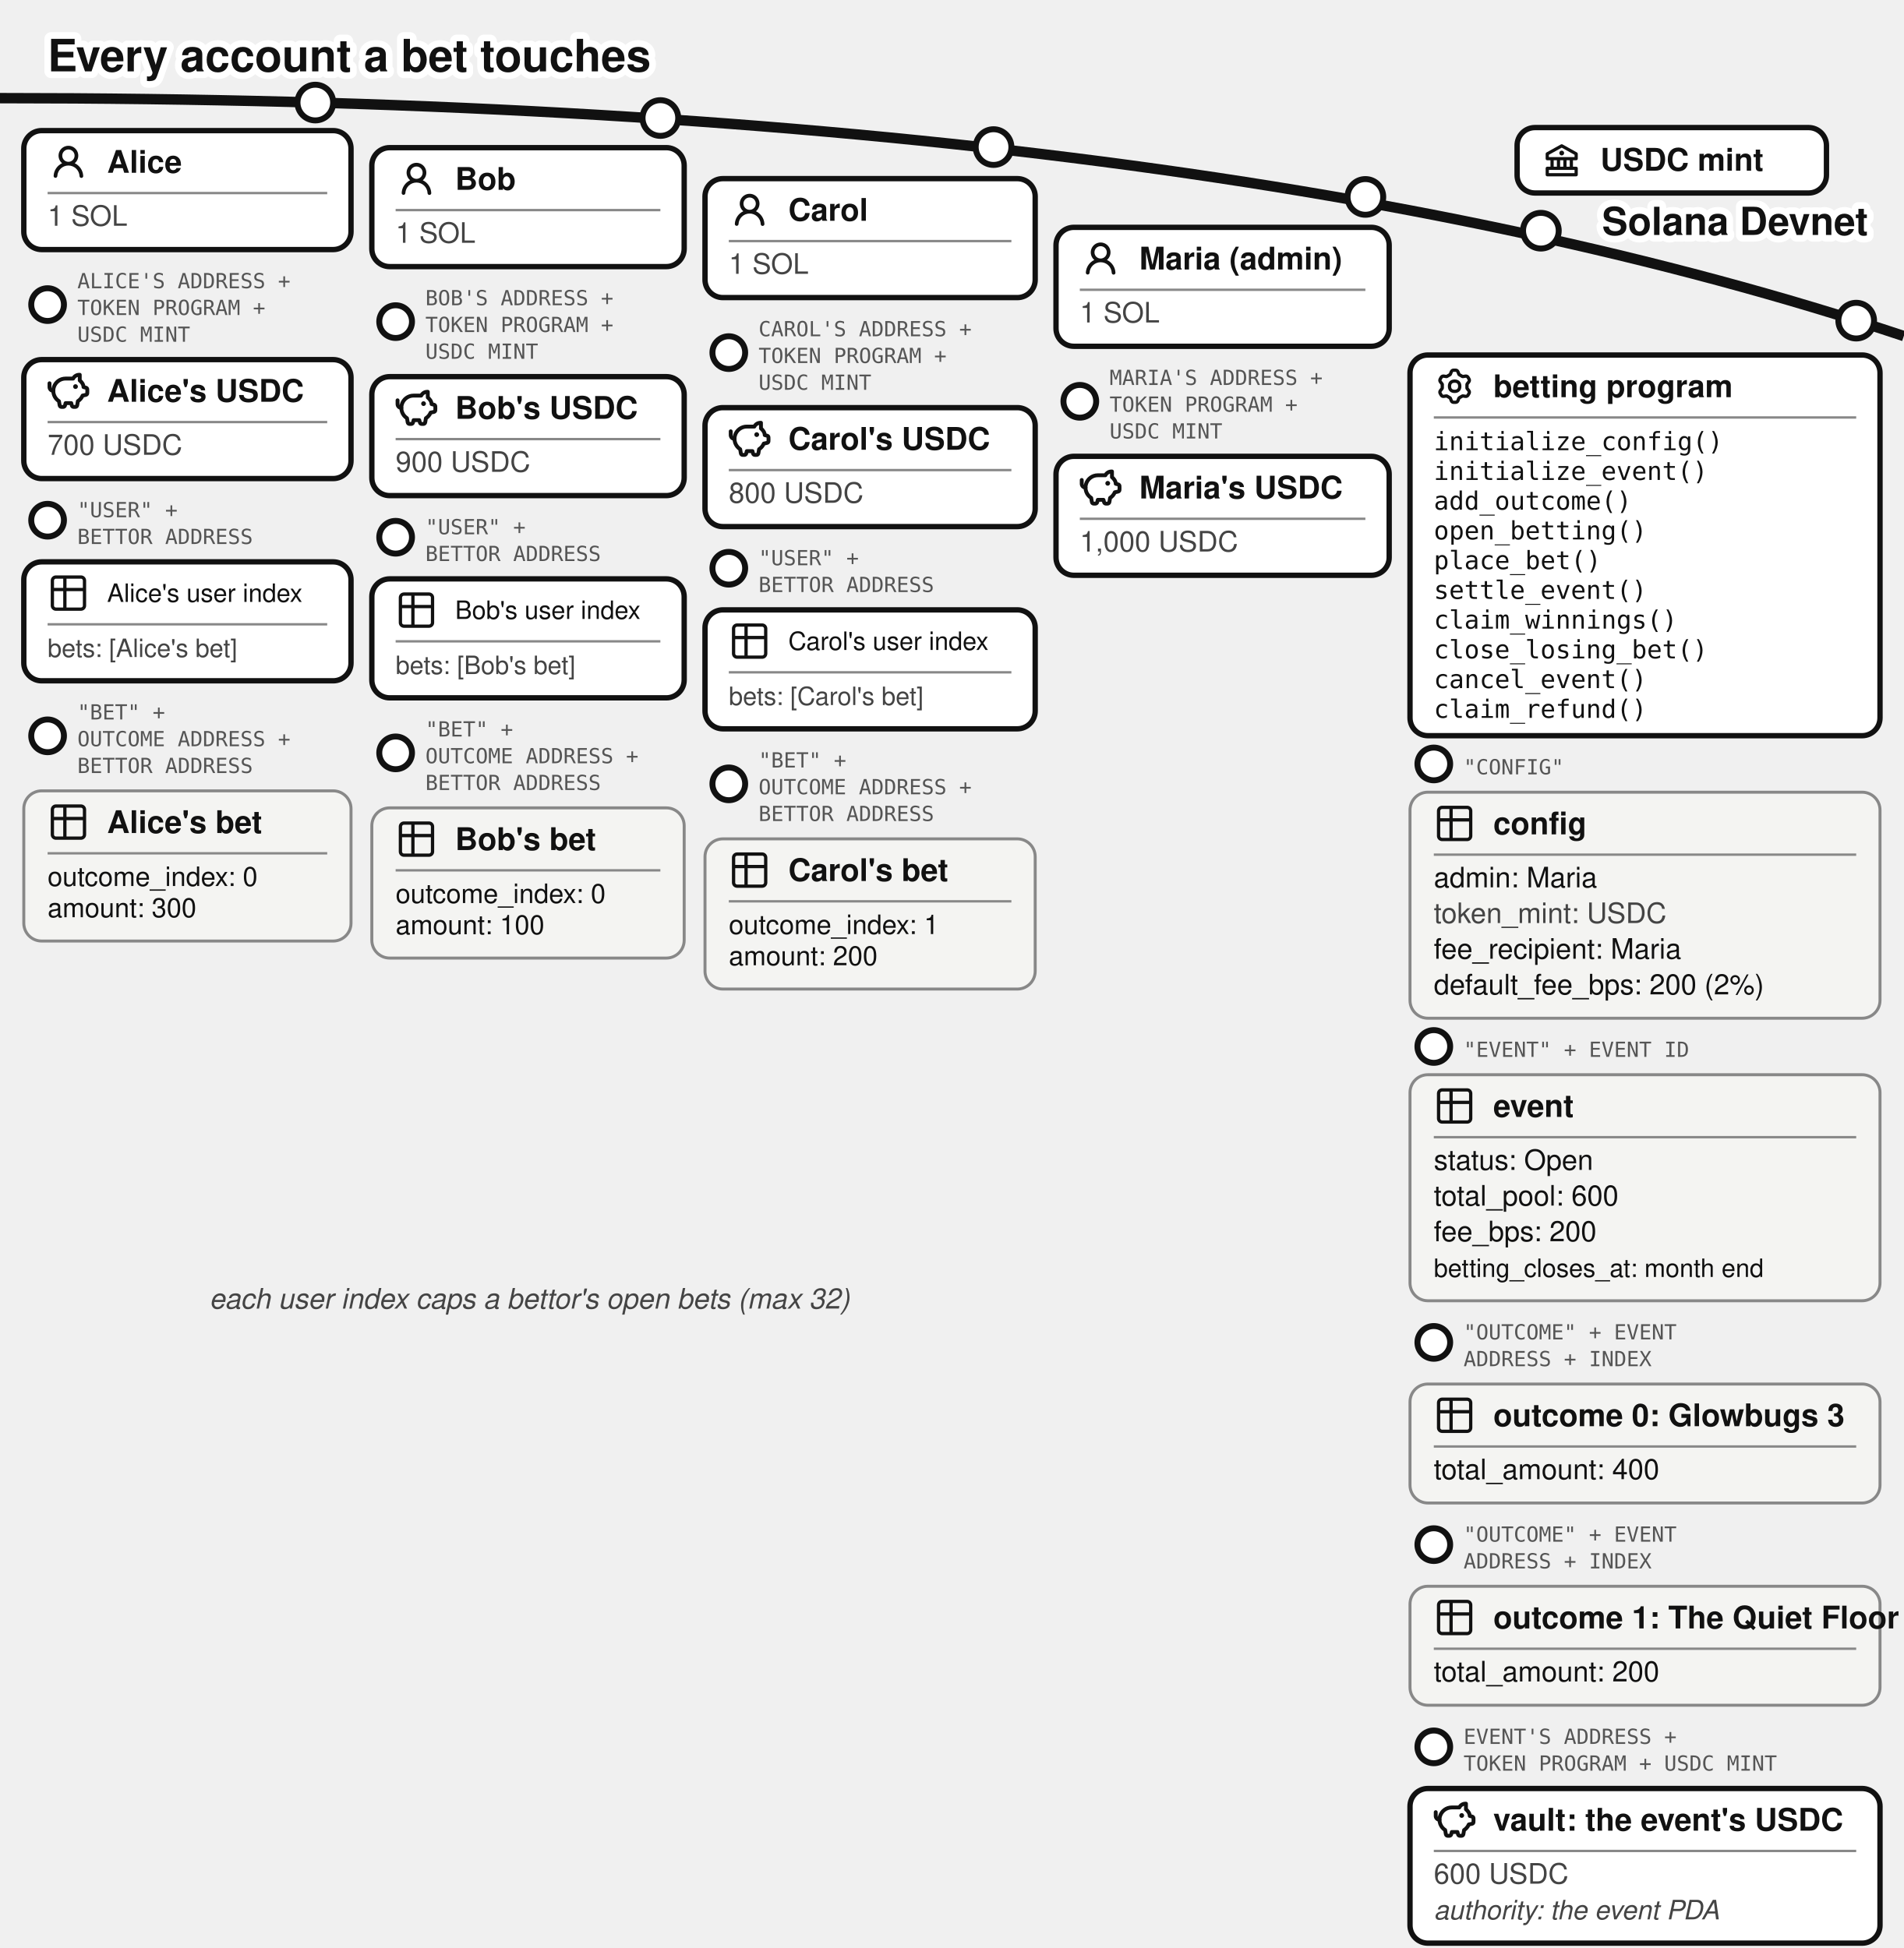
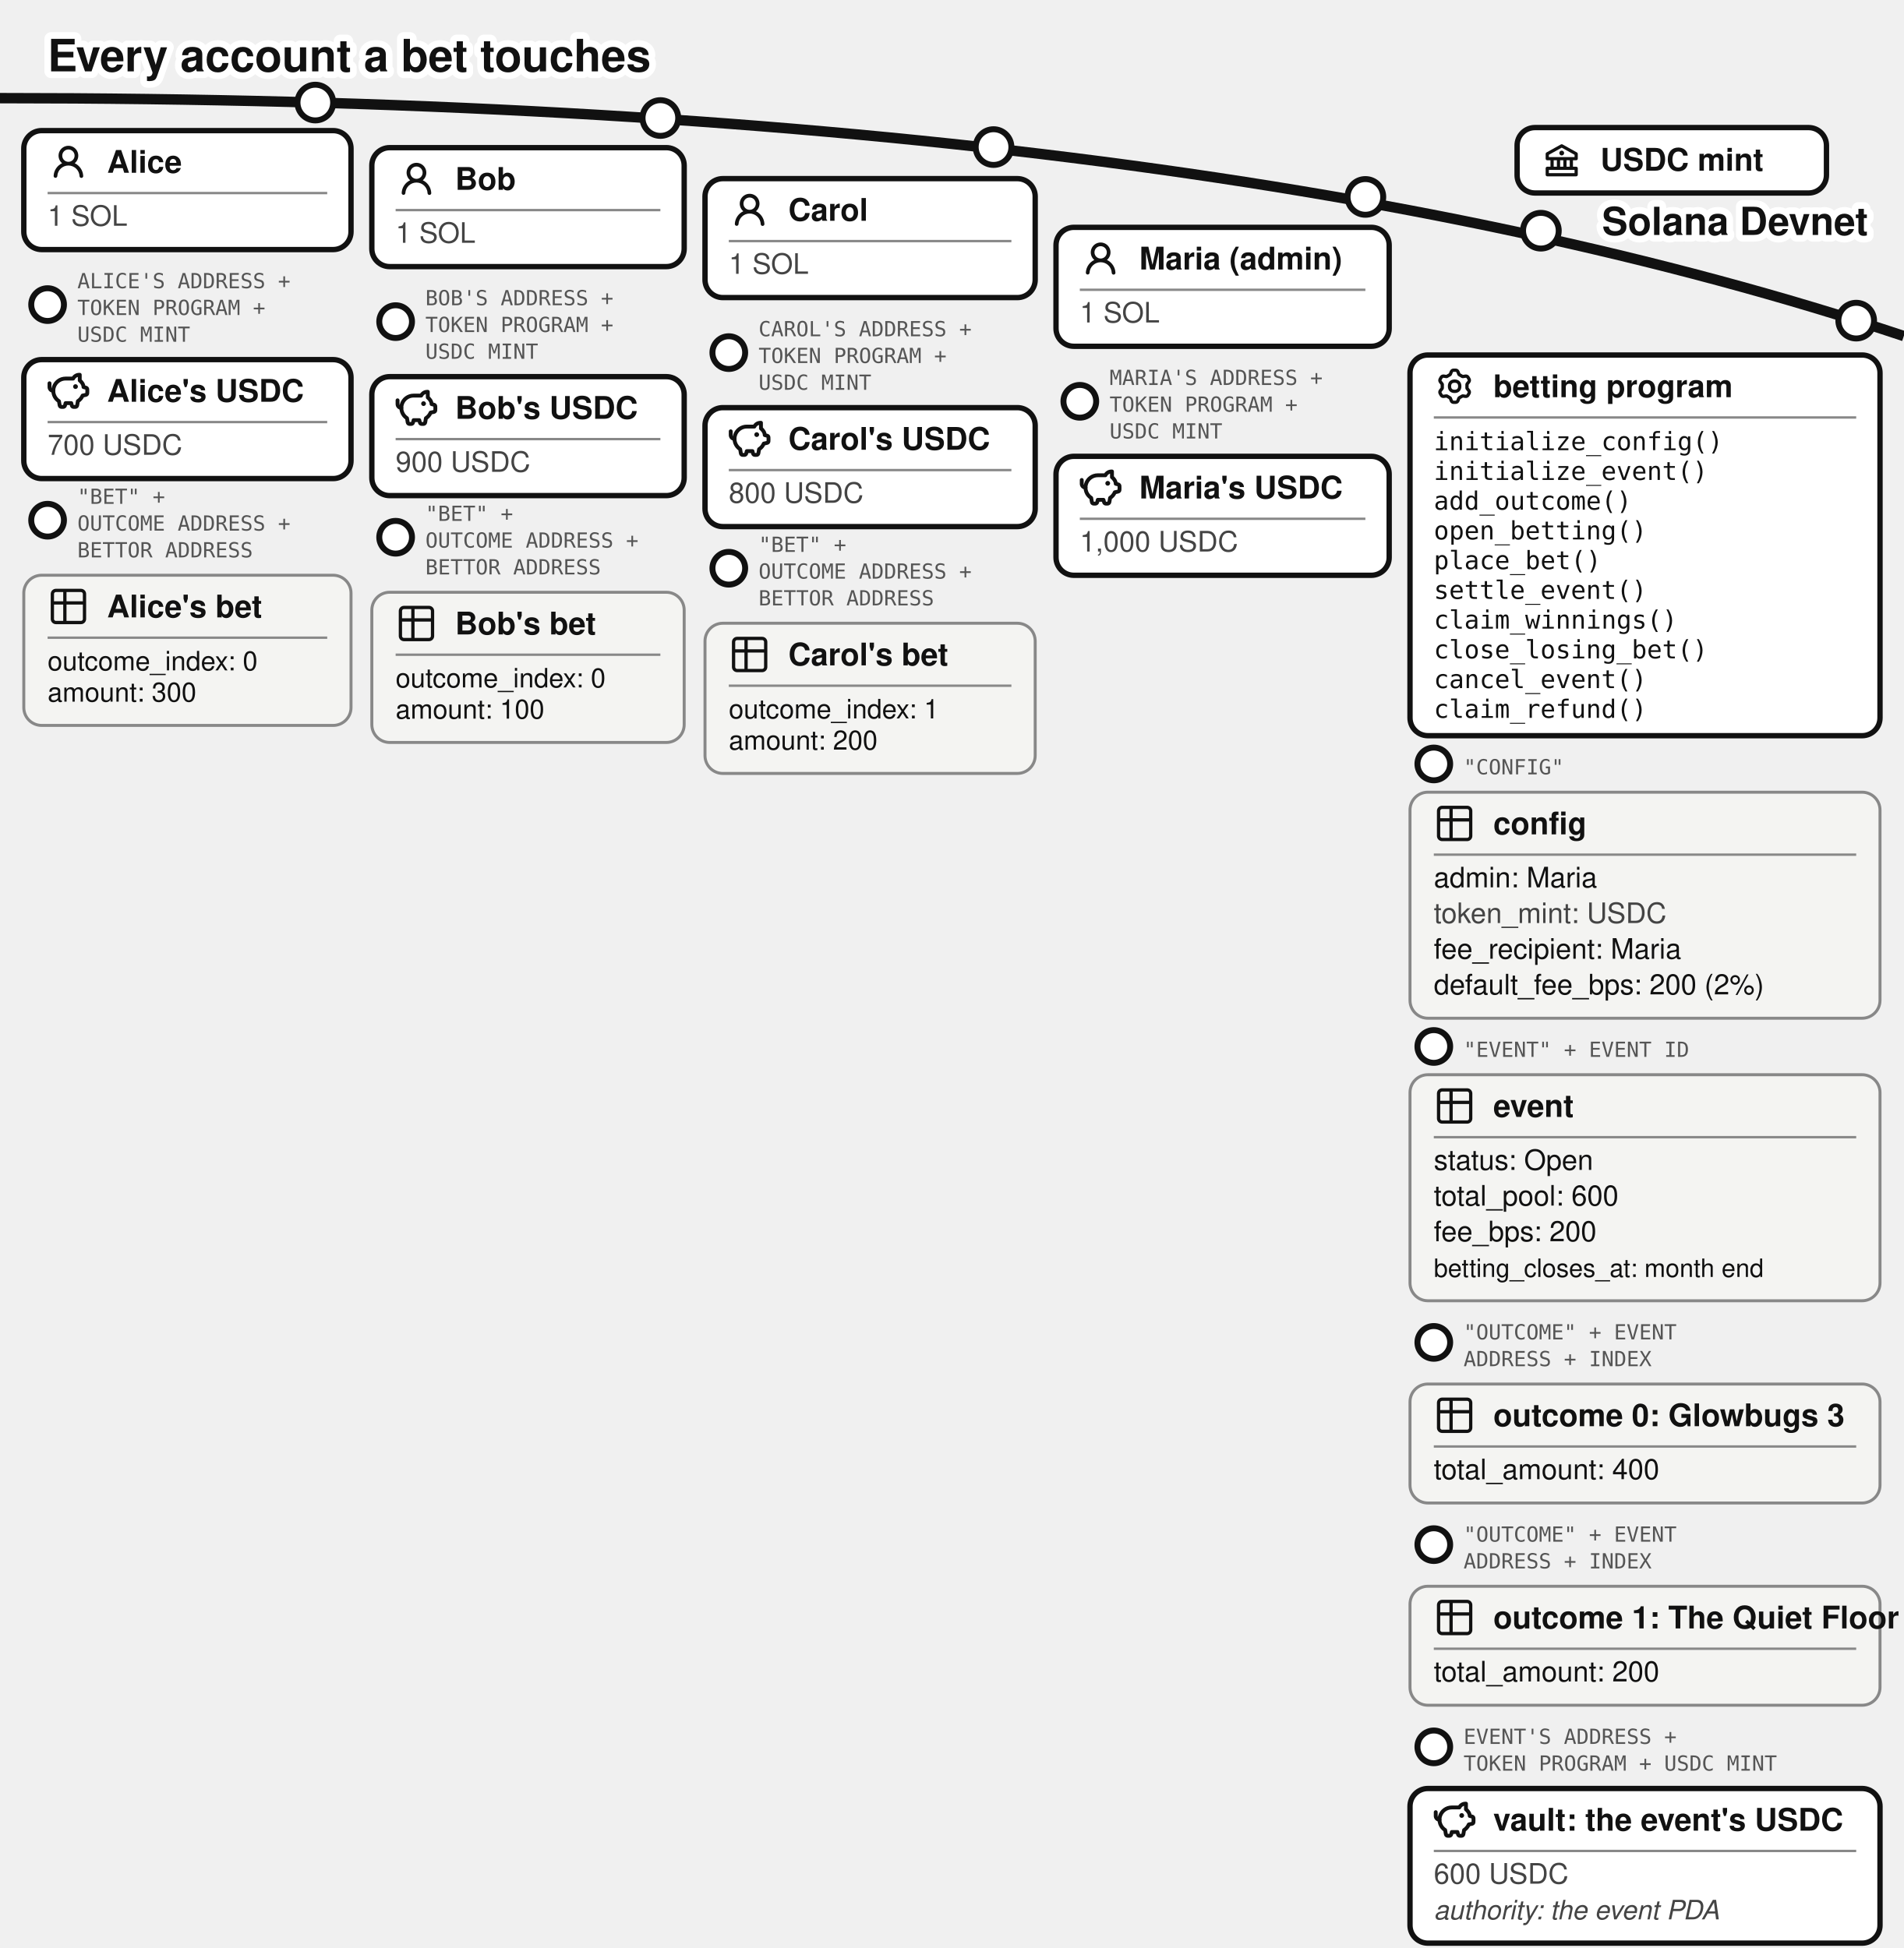
<svg xmlns="http://www.w3.org/2000/svg" viewBox="0 0 640 655" font-family="'Denim INK', Helvetica, Arial, sans-serif" fill="#111">
  <text stroke="#fff" stroke-width="4.5" paint-order="stroke" stroke-linejoin="round" x="16" y="24" font-size="15" font-weight="bold">Every account a bet touches</text>
  <path d="M 0,33 Q 400,33 640,113" fill="none" stroke="#111" stroke-width="3.5" />
  <text stroke="#fff" stroke-width="4.5" paint-order="stroke" stroke-linejoin="round" x="628" y="79" font-size="13" font-weight="bold" text-anchor="end">Solana Devnet</text>
  <g>
    <circle cx="518" cy="77.573" r="6" fill="#fff" stroke="#111" stroke-width="2" />
    <rect x="510" y="42.893" width="104" height="22" rx="6" fill="#fff" stroke="#111" stroke-width="1.8" />
    <g transform="translate(518,46.8932)">
      <g transform="translate(0.52,0.519) scale(0.54)" fill="#111">
        <path d="m21.49 7.13l-9-5a.99.99 0 0 0-.97 0l-9.01 5C2.19 7.31 2 7.64 2 8v3c0 .55.45 1 1 1h2v4H3c-.55 0-1 .45-1 1v4c0 .55.45 1 1 1h18c.55 0 1-.45 1-1v-4c0-.55-.45-1-1-1h-2v-4h2c.55 0 1-.45 1-1V8a1 1 0 0 0-.51-.87M7 12h2v4H7zm6 0v4h-2v-4zm7 6v2H4v-2zm-3-2h-2v-4h2zm3-6H4V8.59l8-4.44l8 4.44z" />
        <path d="M12 6a1.5 1.5 0 1 0 0 3a1.5 1.5 0 1 0 0-3" />
      </g>
    </g>
    <text x="538" y="57.39" font-size="10.5" font-weight="bold">USDC mint</text>
  </g>
  <g>
    <circle cx="106" cy="34.484" r="6" fill="#fff" stroke="#111" stroke-width="2" />
    <rect x="8" y="43.917" width="110" height="40" rx="6" fill="#fff" stroke="#111" stroke-width="1.8" />
    <g transform="translate(16,47.4168)">
      <g transform="translate(0.36,0.767) scale(0.8301)" fill="#111">
        <path d="M10.561 8.073a6 6 0 0 1 3.432 5.142a.75.75 0 1 1-1.498.07a4.5 4.5 0 0 0-8.99 0a.75.75 0 0 1-1.498-.07a6 6 0 0 1 3.431-5.142a3.999 3.999 0 1 1 5.123 0M10.5 5a2.5 2.5 0 1 0-5 0a2.5 2.5 0 0 0 5 0" />
      </g>
    </g>
    <text x="36" y="58.092" font-size="10.5" font-weight="bold">Alice</text>
    <line x1="16" y1="64.917" x2="110" y2="64.917" stroke="#888" stroke-width="0.8" />
    <text x="16" y="75.917" font-size="9.5" fill="#444">1 SOL</text>
  </g>
  <g>
    <circle cx="16" cy="102.417" r="5.5" fill="#fff" stroke="#111" stroke-width="2" />
    <text x="26" y="96.917" font-size="7" font-family="'DejaVu Sans Mono', monospace" fill="#555">ALICE'S ADDRESS +</text>
    <text x="26" y="105.917" font-size="7" font-family="'DejaVu Sans Mono', monospace" fill="#555">TOKEN PROGRAM +</text>
    <text x="26" y="114.917" font-size="7" font-family="'DejaVu Sans Mono', monospace" fill="#555">USDC MINT</text>
    <rect x="8" y="120.917" width="110" height="40" rx="6" fill="#fff" stroke="#111" stroke-width="1.8" />
    <g transform="translate(16,124.417)">
      <g transform="translate(-0.624,-0.624) scale(0.6353)" fill="none" stroke="#111" stroke-linecap="round" stroke-linejoin="round" stroke-width="2.047">
        <path d="M14.5 5.5h-4A6.5 6.5 0 0 0 7 17.478l.288 1.738c.07.423.105.635.202.798a1 1 0 0 0 .49.416c.178.07.392.07.822.07c.397 0 .596 0 .764-.062a1 1 0 0 0 .479-.374c.1-.148.15-.34.246-.727l.209-.837h3l.21.837c.096.386.144.58.245.727a1 1 0 0 0 .479.374c.168.062.367.062.764.062c.43 0 .644 0 .821-.07a1 1 0 0 0 .49-.416c.098-.163.133-.375.203-.798L17 17.478a6.5 6.5 0 0 0 2.502-2.978l.89-.178c.77-.154 1.155-.231 1.381-.508c.227-.276.227-.669.227-1.453v-.3c0-.75 0-1.124-.212-1.396c-.212-.27-.575-.362-1.303-.544L20 10c0-1.5-1.167-2.833-2-3.5v-3h-.264c-1.37 0-2.623.774-3.236 2" />
        <path d="M15.875 9.75h-.125m.25 0a.25.25 0 1 1-.5 0a.25.25 0 0 1 .5 0M2 8v2a2 2 0 0 0 2 2" />
      </g>
    </g>
    <text x="36" y="135.092" font-size="10.5" font-weight="bold">Alice's USDC</text>
    <line x1="16" y1="141.917" x2="110" y2="141.917" stroke="#888" stroke-width="0.8" />
    <text x="16" y="152.917" font-size="9.5" fill="#444">700 USDC</text>
  </g>
-   <g>
-     <circle cx="16" cy="174.917" r="5.5" fill="#fff" stroke="#111" stroke-width="2" />
-     <text x="26" y="173.917" font-size="7" font-family="'DejaVu Sans Mono', monospace" fill="#555">"USER" +</text>
-     <text x="26" y="182.917" font-size="7" font-family="'DejaVu Sans Mono', monospace" fill="#555">BETTOR ADDRESS</text>
-     <rect x="8" y="188.917" width="110" height="40" rx="6" fill="#fff" stroke="#111" stroke-width="1.8" />
-     <g transform="translate(16,192.417)">
-       <g transform="translate(-0.195,-0.195) scale(0.6)" fill="none" stroke="#111" stroke-linecap="round" stroke-linejoin="round" stroke-width="1.843">
-         <path d="M3 5a2 2 0 0 1 2-2h14a2 2 0 0 1 2 2v14a2 2 0 0 1-2 2H5a2 2 0 0 1-2-2zm0 5h18M10 3v18" />
-       </g>
-     </g>
-     <text x="36" y="202.392" font-size="8.5">Alice's user index</text>
-     <line x1="16" y1="209.917" x2="110" y2="209.917" stroke="#888" stroke-width="0.8" />
-     <text x="16" y="220.917" font-size="8.5" fill="#444">bets: [Alice's bet]</text>
-   </g>
-   <g>
-     <circle cx="16" cy="247.417" r="5.5" fill="#fff" stroke="#111" stroke-width="2" />
-     <text x="26" y="241.917" font-size="7" font-family="'DejaVu Sans Mono', monospace" fill="#555">"BET" +</text>
-     <text x="26" y="250.917" font-size="7" font-family="'DejaVu Sans Mono', monospace" fill="#555">OUTCOME ADDRESS +</text>
-     <text x="26" y="259.917" font-size="7" font-family="'DejaVu Sans Mono', monospace" fill="#555">BETTOR ADDRESS</text>
-     <rect x="8" y="265.917" width="110" height="50.5" rx="6" fill="#f4f4f2" stroke="#888" />
-     <g transform="translate(16,269.417)">
-       <g transform="translate(-0.195,-0.195) scale(0.6)" fill="none" stroke="#111" stroke-linecap="round" stroke-linejoin="round" stroke-width="1.843">
-         <path d="M3 5a2 2 0 0 1 2-2h14a2 2 0 0 1 2 2v14a2 2 0 0 1-2 2H5a2 2 0 0 1-2-2zm0 5h18M10 3v18" />
-       </g>
-     </g>
-     <text x="36" y="280.092" font-size="10.5" font-weight="bold">Alice's bet</text>
-     <line x1="16" y1="286.917" x2="110" y2="286.917" stroke="#888" stroke-width="0.8" />
-     <text x="16" y="297.917" font-size="9">outcome_index: 0</text>
-     <text x="16" y="308.417" font-size="9">amount: 300</text>
+   <g transform="translate(0,-72.5)">
+     <g>
+       <circle cx="16" cy="247.417" r="5.5" fill="#fff" stroke="#111" stroke-width="2" />
+       <text x="26" y="241.917" font-size="7" font-family="'DejaVu Sans Mono', monospace" fill="#555">"BET" +</text>
+       <text x="26" y="250.917" font-size="7" font-family="'DejaVu Sans Mono', monospace" fill="#555">OUTCOME ADDRESS +</text>
+       <text x="26" y="259.917" font-size="7" font-family="'DejaVu Sans Mono', monospace" fill="#555">BETTOR ADDRESS</text>
+       <rect x="8" y="265.917" width="110" height="50.5" rx="6" fill="#f4f4f2" stroke="#888" />
+       <g transform="translate(16,269.417)">
+         <g transform="translate(-0.195,-0.195) scale(0.6)" fill="none" stroke="#111" stroke-linecap="round" stroke-linejoin="round" stroke-width="1.843">
+           <path d="M3 5a2 2 0 0 1 2-2h14a2 2 0 0 1 2 2v14a2 2 0 0 1-2 2H5a2 2 0 0 1-2-2zm0 5h18M10 3v18" />
+         </g>
+       </g>
+       <text x="36" y="280.092" font-size="10.5" font-weight="bold">Alice's bet</text>
+       <line x1="16" y1="286.917" x2="110" y2="286.917" stroke="#888" stroke-width="0.8" />
+       <text x="16" y="297.917" font-size="9">outcome_index: 0</text>
+       <text x="16" y="308.417" font-size="9">amount: 300</text>
+     </g>
  </g>
  <g>
    <circle cx="222" cy="39.684" r="6" fill="#fff" stroke="#111" stroke-width="2" />
    <rect x="125" y="49.644" width="105" height="40" rx="6" fill="#fff" stroke="#111" stroke-width="1.8" />
    <g transform="translate(133,53.1439)">
      <g transform="translate(0.36,0.767) scale(0.8301)" fill="#111">
        <path d="M10.561 8.073a6 6 0 0 1 3.432 5.142a.75.75 0 1 1-1.498.07a4.5 4.5 0 0 0-8.99 0a.75.75 0 0 1-1.498-.07a6 6 0 0 1 3.431-5.142a3.999 3.999 0 1 1 5.123 0M10.5 5a2.5 2.5 0 1 0-5 0a2.5 2.5 0 0 0 5 0" />
      </g>
    </g>
    <text x="153" y="63.819" font-size="10.5" font-weight="bold">Bob</text>
    <line x1="133" y1="70.644" x2="222" y2="70.644" stroke="#888" stroke-width="0.8" />
    <text x="133" y="81.644" font-size="9.5" fill="#444">1 SOL</text>
  </g>
  <g>
    <circle cx="133" cy="108.144" r="5.5" fill="#fff" stroke="#111" stroke-width="2" />
    <text x="143" y="102.644" font-size="7" font-family="'DejaVu Sans Mono', monospace" fill="#555">BOB'S ADDRESS +</text>
    <text x="143" y="111.644" font-size="7" font-family="'DejaVu Sans Mono', monospace" fill="#555">TOKEN PROGRAM +</text>
    <text x="143" y="120.644" font-size="7" font-family="'DejaVu Sans Mono', monospace" fill="#555">USDC MINT</text>
    <rect x="125" y="126.644" width="105" height="40" rx="6" fill="#fff" stroke="#111" stroke-width="1.8" />
    <g transform="translate(133,130.144)">
      <g transform="translate(-0.624,-0.624) scale(0.6353)" fill="none" stroke="#111" stroke-linecap="round" stroke-linejoin="round" stroke-width="2.047">
        <path d="M14.5 5.5h-4A6.5 6.5 0 0 0 7 17.478l.288 1.738c.07.423.105.635.202.798a1 1 0 0 0 .49.416c.178.07.392.07.822.07c.397 0 .596 0 .764-.062a1 1 0 0 0 .479-.374c.1-.148.15-.34.246-.727l.209-.837h3l.21.837c.096.386.144.58.245.727a1 1 0 0 0 .479.374c.168.062.367.062.764.062c.43 0 .644 0 .821-.07a1 1 0 0 0 .49-.416c.098-.163.133-.375.203-.798L17 17.478a6.5 6.5 0 0 0 2.502-2.978l.89-.178c.77-.154 1.155-.231 1.381-.508c.227-.276.227-.669.227-1.453v-.3c0-.75 0-1.124-.212-1.396c-.212-.27-.575-.362-1.303-.544L20 10c0-1.5-1.167-2.833-2-3.5v-3h-.264c-1.37 0-2.623.774-3.236 2" />
        <path d="M15.875 9.75h-.125m.25 0a.25.25 0 1 1-.5 0a.25.25 0 0 1 .5 0M2 8v2a2 2 0 0 0 2 2" />
      </g>
    </g>
    <text x="153" y="140.819" font-size="10.5" font-weight="bold">Bob's USDC</text>
    <line x1="133" y1="147.644" x2="222" y2="147.644" stroke="#888" stroke-width="0.8" />
    <text x="133" y="158.644" font-size="9.5" fill="#444">900 USDC</text>
  </g>
-   <g>
-     <circle cx="133" cy="180.644" r="5.5" fill="#fff" stroke="#111" stroke-width="2" />
-     <text x="143" y="179.644" font-size="7" font-family="'DejaVu Sans Mono', monospace" fill="#555">"USER" +</text>
-     <text x="143" y="188.644" font-size="7" font-family="'DejaVu Sans Mono', monospace" fill="#555">BETTOR ADDRESS</text>
-     <rect x="125" y="194.644" width="105" height="40" rx="6" fill="#fff" stroke="#111" stroke-width="1.8" />
-     <g transform="translate(133,198.144)">
-       <g transform="translate(-0.195,-0.195) scale(0.6)" fill="none" stroke="#111" stroke-linecap="round" stroke-linejoin="round" stroke-width="1.843">
-         <path d="M3 5a2 2 0 0 1 2-2h14a2 2 0 0 1 2 2v14a2 2 0 0 1-2 2H5a2 2 0 0 1-2-2zm0 5h18M10 3v18" />
-       </g>
-     </g>
-     <text x="153" y="208.119" font-size="8.5">Bob's user index</text>
-     <line x1="133" y1="215.644" x2="222" y2="215.644" stroke="#888" stroke-width="0.8" />
-     <text x="133" y="226.644" font-size="8.5" fill="#444">bets: [Bob's bet]</text>
-   </g>
-   <g>
-     <circle cx="133" cy="253.144" r="5.5" fill="#fff" stroke="#111" stroke-width="2" />
-     <text x="143" y="247.644" font-size="7" font-family="'DejaVu Sans Mono', monospace" fill="#555">"BET" +</text>
-     <text x="143" y="256.644" font-size="7" font-family="'DejaVu Sans Mono', monospace" fill="#555">OUTCOME ADDRESS +</text>
-     <text x="143" y="265.644" font-size="7" font-family="'DejaVu Sans Mono', monospace" fill="#555">BETTOR ADDRESS</text>
-     <rect x="125" y="271.644" width="105" height="50.5" rx="6" fill="#f4f4f2" stroke="#888" />
-     <g transform="translate(133,275.144)">
-       <g transform="translate(-0.195,-0.195) scale(0.6)" fill="none" stroke="#111" stroke-linecap="round" stroke-linejoin="round" stroke-width="1.843">
-         <path d="M3 5a2 2 0 0 1 2-2h14a2 2 0 0 1 2 2v14a2 2 0 0 1-2 2H5a2 2 0 0 1-2-2zm0 5h18M10 3v18" />
-       </g>
-     </g>
-     <text x="153" y="285.819" font-size="10.5" font-weight="bold">Bob's bet</text>
-     <line x1="133" y1="292.644" x2="222" y2="292.644" stroke="#888" stroke-width="0.8" />
-     <text x="133" y="303.644" font-size="9">outcome_index: 0</text>
-     <text x="133" y="314.144" font-size="9">amount: 100</text>
+   <g transform="translate(0,-72.5)">
+     <g>
+       <circle cx="133" cy="253.144" r="5.5" fill="#fff" stroke="#111" stroke-width="2" />
+       <text x="143" y="247.644" font-size="7" font-family="'DejaVu Sans Mono', monospace" fill="#555">"BET" +</text>
+       <text x="143" y="256.644" font-size="7" font-family="'DejaVu Sans Mono', monospace" fill="#555">OUTCOME ADDRESS +</text>
+       <text x="143" y="265.644" font-size="7" font-family="'DejaVu Sans Mono', monospace" fill="#555">BETTOR ADDRESS</text>
+       <rect x="125" y="271.644" width="105" height="50.5" rx="6" fill="#f4f4f2" stroke="#888" />
+       <g transform="translate(133,275.144)">
+         <g transform="translate(-0.195,-0.195) scale(0.6)" fill="none" stroke="#111" stroke-linecap="round" stroke-linejoin="round" stroke-width="1.843">
+           <path d="M3 5a2 2 0 0 1 2-2h14a2 2 0 0 1 2 2v14a2 2 0 0 1-2 2H5a2 2 0 0 1-2-2zm0 5h18M10 3v18" />
+         </g>
+       </g>
+       <text x="153" y="285.819" font-size="10.5" font-weight="bold">Bob's bet</text>
+       <line x1="133" y1="292.644" x2="222" y2="292.644" stroke="#888" stroke-width="0.8" />
+       <text x="133" y="303.644" font-size="9">outcome_index: 0</text>
+       <text x="133" y="314.144" font-size="9">amount: 100</text>
+     </g>
  </g>
  <g>
    <circle cx="334" cy="49.454" r="6" fill="#fff" stroke="#111" stroke-width="2" />
    <rect x="237" y="60.062" width="111" height="40" rx="6" fill="#fff" stroke="#111" stroke-width="1.8" />
    <g transform="translate(245,63.5617)">
      <g transform="translate(0.36,0.767) scale(0.8301)" fill="#111">
        <path d="M10.561 8.073a6 6 0 0 1 3.432 5.142a.75.75 0 1 1-1.498.07a4.5 4.5 0 0 0-8.99 0a.75.75 0 0 1-1.498-.07a6 6 0 0 1 3.431-5.142a3.999 3.999 0 1 1 5.123 0M10.5 5a2.5 2.5 0 1 0-5 0a2.5 2.5 0 0 0 5 0" />
      </g>
    </g>
    <text x="265" y="74.237" font-size="10.5" font-weight="bold">Carol</text>
    <line x1="245" y1="81.062" x2="340" y2="81.062" stroke="#888" stroke-width="0.8" />
    <text x="245" y="92.062" font-size="9.5" fill="#444">1 SOL</text>
  </g>
  <g>
    <circle cx="245" cy="118.562" r="5.5" fill="#fff" stroke="#111" stroke-width="2" />
    <text x="255" y="113.062" font-size="7" font-family="'DejaVu Sans Mono', monospace" fill="#555">CAROL'S ADDRESS +</text>
    <text x="255" y="122.062" font-size="7" font-family="'DejaVu Sans Mono', monospace" fill="#555">TOKEN PROGRAM +</text>
    <text x="255" y="131.062" font-size="7" font-family="'DejaVu Sans Mono', monospace" fill="#555">USDC MINT</text>
    <rect x="237" y="137.062" width="111" height="40" rx="6" fill="#fff" stroke="#111" stroke-width="1.8" />
    <g transform="translate(245,140.562)">
      <g transform="translate(-0.624,-0.624) scale(0.6353)" fill="none" stroke="#111" stroke-linecap="round" stroke-linejoin="round" stroke-width="2.047">
        <path d="M14.5 5.5h-4A6.5 6.5 0 0 0 7 17.478l.288 1.738c.07.423.105.635.202.798a1 1 0 0 0 .49.416c.178.07.392.07.822.07c.397 0 .596 0 .764-.062a1 1 0 0 0 .479-.374c.1-.148.15-.34.246-.727l.209-.837h3l.21.837c.096.386.144.58.245.727a1 1 0 0 0 .479.374c.168.062.367.062.764.062c.43 0 .644 0 .821-.07a1 1 0 0 0 .49-.416c.098-.163.133-.375.203-.798L17 17.478a6.5 6.5 0 0 0 2.502-2.978l.89-.178c.77-.154 1.155-.231 1.381-.508c.227-.276.227-.669.227-1.453v-.3c0-.75 0-1.124-.212-1.396c-.212-.27-.575-.362-1.303-.544L20 10c0-1.5-1.167-2.833-2-3.5v-3h-.264c-1.37 0-2.623.774-3.236 2" />
        <path d="M15.875 9.75h-.125m.25 0a.25.25 0 1 1-.5 0a.25.25 0 0 1 .5 0M2 8v2a2 2 0 0 0 2 2" />
      </g>
    </g>
    <text x="265" y="151.237" font-size="10.5" font-weight="bold">Carol's USDC</text>
    <line x1="245" y1="158.062" x2="340" y2="158.062" stroke="#888" stroke-width="0.8" />
    <text x="245" y="169.062" font-size="9.5" fill="#444">800 USDC</text>
  </g>
-   <g>
-     <circle cx="245" cy="191.062" r="5.5" fill="#fff" stroke="#111" stroke-width="2" />
-     <text x="255" y="190.062" font-size="7" font-family="'DejaVu Sans Mono', monospace" fill="#555">"USER" +</text>
-     <text x="255" y="199.062" font-size="7" font-family="'DejaVu Sans Mono', monospace" fill="#555">BETTOR ADDRESS</text>
-     <rect x="237" y="205.062" width="111" height="40" rx="6" fill="#fff" stroke="#111" stroke-width="1.8" />
-     <g transform="translate(245,208.562)">
-       <g transform="translate(-0.195,-0.195) scale(0.6)" fill="none" stroke="#111" stroke-linecap="round" stroke-linejoin="round" stroke-width="1.843">
-         <path d="M3 5a2 2 0 0 1 2-2h14a2 2 0 0 1 2 2v14a2 2 0 0 1-2 2H5a2 2 0 0 1-2-2zm0 5h18M10 3v18" />
-       </g>
-     </g>
-     <text x="265" y="218.537" font-size="8.5">Carol's user index</text>
-     <line x1="245" y1="226.062" x2="340" y2="226.062" stroke="#888" stroke-width="0.8" />
-     <text x="245" y="237.062" font-size="8.5" fill="#444">bets: [Carol's bet]</text>
-   </g>
-   <g>
-     <circle cx="245" cy="263.562" r="5.5" fill="#fff" stroke="#111" stroke-width="2" />
-     <text x="255" y="258.062" font-size="7" font-family="'DejaVu Sans Mono', monospace" fill="#555">"BET" +</text>
-     <text x="255" y="267.062" font-size="7" font-family="'DejaVu Sans Mono', monospace" fill="#555">OUTCOME ADDRESS +</text>
-     <text x="255" y="276.062" font-size="7" font-family="'DejaVu Sans Mono', monospace" fill="#555">BETTOR ADDRESS</text>
-     <rect x="237" y="282.062" width="111" height="50.5" rx="6" fill="#f4f4f2" stroke="#888" />
-     <g transform="translate(245,285.562)">
-       <g transform="translate(-0.195,-0.195) scale(0.6)" fill="none" stroke="#111" stroke-linecap="round" stroke-linejoin="round" stroke-width="1.843">
-         <path d="M3 5a2 2 0 0 1 2-2h14a2 2 0 0 1 2 2v14a2 2 0 0 1-2 2H5a2 2 0 0 1-2-2zm0 5h18M10 3v18" />
-       </g>
-     </g>
-     <text x="265" y="296.237" font-size="10.5" font-weight="bold">Carol's bet</text>
-     <line x1="245" y1="303.062" x2="340" y2="303.062" stroke="#888" stroke-width="0.8" />
-     <text x="245" y="314.062" font-size="9">outcome_index: 1</text>
-     <text x="245" y="324.562" font-size="9">amount: 200</text>
+   <g transform="translate(0,-72.5)">
+     <g>
+       <circle cx="245" cy="263.562" r="5.5" fill="#fff" stroke="#111" stroke-width="2" />
+       <text x="255" y="258.062" font-size="7" font-family="'DejaVu Sans Mono', monospace" fill="#555">"BET" +</text>
+       <text x="255" y="267.062" font-size="7" font-family="'DejaVu Sans Mono', monospace" fill="#555">OUTCOME ADDRESS +</text>
+       <text x="255" y="276.062" font-size="7" font-family="'DejaVu Sans Mono', monospace" fill="#555">BETTOR ADDRESS</text>
+       <rect x="237" y="282.062" width="111" height="50.5" rx="6" fill="#f4f4f2" stroke="#888" />
+       <g transform="translate(245,285.562)">
+         <g transform="translate(-0.195,-0.195) scale(0.6)" fill="none" stroke="#111" stroke-linecap="round" stroke-linejoin="round" stroke-width="1.843">
+           <path d="M3 5a2 2 0 0 1 2-2h14a2 2 0 0 1 2 2v14a2 2 0 0 1-2 2H5a2 2 0 0 1-2-2zm0 5h18M10 3v18" />
+         </g>
+       </g>
+       <text x="265" y="296.237" font-size="10.5" font-weight="bold">Carol's bet</text>
+       <line x1="245" y1="303.062" x2="340" y2="303.062" stroke="#888" stroke-width="0.8" />
+       <text x="245" y="314.062" font-size="9">outcome_index: 1</text>
+       <text x="245" y="324.562" font-size="9">amount: 200</text>
+     </g>
  </g>
  <g>
    <circle cx="459" cy="66.212" r="6" fill="#fff" stroke="#111" stroke-width="2" />
    <rect x="355" y="76.436" width="112" height="40" rx="6" fill="#fff" stroke="#111" stroke-width="1.8" />
    <g transform="translate(363,79.9364)">
      <g transform="translate(0.36,0.767) scale(0.8301)" fill="#111">
        <path d="M10.561 8.073a6 6 0 0 1 3.432 5.142a.75.75 0 1 1-1.498.07a4.5 4.5 0 0 0-8.99 0a.75.75 0 0 1-1.498-.07a6 6 0 0 1 3.431-5.142a3.999 3.999 0 1 1 5.123 0M10.5 5a2.5 2.5 0 1 0-5 0a2.5 2.5 0 0 0 5 0" />
      </g>
    </g>
    <text x="383" y="90.611" font-size="10.5" font-weight="bold">Maria (admin)</text>
    <line x1="363" y1="97.436" x2="459" y2="97.436" stroke="#888" stroke-width="0.8" />
    <text x="363" y="108.436" font-size="9.5" fill="#444">1 SOL</text>
  </g>
  <g>
    <circle cx="363" cy="134.936" r="5.5" fill="#fff" stroke="#111" stroke-width="2" />
    <text x="373" y="129.436" font-size="7" font-family="'DejaVu Sans Mono', monospace" fill="#555">MARIA'S ADDRESS +</text>
    <text x="373" y="138.436" font-size="7" font-family="'DejaVu Sans Mono', monospace" fill="#555">TOKEN PROGRAM +</text>
    <text x="373" y="147.436" font-size="7" font-family="'DejaVu Sans Mono', monospace" fill="#555">USDC MINT</text>
    <rect x="355" y="153.436" width="112" height="40" rx="6" fill="#fff" stroke="#111" stroke-width="1.8" />
    <g transform="translate(363,156.936)">
      <g transform="translate(-0.624,-0.624) scale(0.6353)" fill="none" stroke="#111" stroke-linecap="round" stroke-linejoin="round" stroke-width="2.047">
        <path d="M14.5 5.5h-4A6.5 6.5 0 0 0 7 17.478l.288 1.738c.07.423.105.635.202.798a1 1 0 0 0 .49.416c.178.07.392.07.822.07c.397 0 .596 0 .764-.062a1 1 0 0 0 .479-.374c.1-.148.15-.34.246-.727l.209-.837h3l.21.837c.096.386.144.58.245.727a1 1 0 0 0 .479.374c.168.062.367.062.764.062c.43 0 .644 0 .821-.07a1 1 0 0 0 .49-.416c.098-.163.133-.375.203-.798L17 17.478a6.5 6.5 0 0 0 2.502-2.978l.89-.178c.77-.154 1.155-.231 1.381-.508c.227-.276.227-.669.227-1.453v-.3c0-.75 0-1.124-.212-1.396c-.212-.27-.575-.362-1.303-.544L20 10c0-1.5-1.167-2.833-2-3.5v-3h-.264c-1.37 0-2.623.774-3.236 2" />
        <path d="M15.875 9.75h-.125m.25 0a.25.25 0 1 1-.5 0a.25.25 0 0 1 .5 0M2 8v2a2 2 0 0 0 2 2" />
      </g>
    </g>
    <text x="383" y="167.611" font-size="10.5" font-weight="bold">Maria's USDC</text>
    <line x1="363" y1="174.436" x2="459" y2="174.436" stroke="#888" stroke-width="0.8" />
    <text x="363" y="185.436" font-size="9.5" fill="#444">1,000 USDC</text>
  </g>
  <g>
    <circle cx="624" cy="107.812" r="6" fill="#fff" stroke="#111" stroke-width="2" />
    <rect x="474" y="119.37" width="158" height="128" rx="6" fill="#fff" stroke="#111" stroke-width="1.8" />
    <g transform="translate(482,122.87)">
      <g transform="translate(0.951,0.952) scale(0.864)" fill="none" stroke="#111" stroke-linecap="round" stroke-linejoin="round" stroke-width="1.28">
        <path d="M11.808 7.727c0 .05.017.1.048.14l.667.84a.96.96 0 0 1 .082 1.08l-.392.676a.96.96 0 0 1-.975.47l-1.063-.16a.23.23 0 0 0-.145.027l-1.26.727a.23.23 0 0 0-.096.112l-.392 1a.96.96 0 0 1-.893.611h-.782a.96.96 0 0 1-.893-.61l-.392-1a.23.23 0 0 0-.096-.113L3.967 10.8a.23.23 0 0 0-.145-.028l-1.063.162a.96.96 0 0 1-.976-.47l-.39-.677a.96.96 0 0 1 .08-1.08l.67-.84a.22.22 0 0 0 .05-.14V6.273c0-.05-.018-.1-.05-.14l-.67-.84a.96.96 0 0 1-.08-1.08l.39-.676a.96.96 0 0 1 .976-.47l1.06.16a.23.23 0 0 0 .145-.027l1.262-.73a.23.23 0 0 0 .096-.113l.394-.996A.96.96 0 0 1 6.61.75h.784a.96.96 0 0 1 .893.61l.392.997q.028.075.096.116l1.26.727a.23.23 0 0 0 .145.028l1.062-.162a.96.96 0 0 1 .976.47l.391.677a.96.96 0 0 1-.081 1.08l-.67.84a.22.22 0 0 0-.049.14v1.454Z" />
        <path d="M7 8.996c1.277 0 1.996-.719 1.996-1.996S8.277 5.004 7 5.004S5.004 5.723 5.004 7S5.723 8.996 7 8.996" />
      </g>
    </g>
    <text x="502" y="133.545" font-size="10.5" font-weight="bold">betting program</text>
    <line x1="482" y1="140.37" x2="624" y2="140.37" stroke="#888" stroke-width="0.8" />
    <text x="482" y="151.37" font-size="8.5" font-family="'DejaVu Sans Mono', Menlo, monospace">initialize_config()</text>
    <text x="482" y="161.37" font-size="8.5" font-family="'DejaVu Sans Mono', Menlo, monospace">initialize_event()</text>
    <text x="482" y="171.37" font-size="8.5" font-family="'DejaVu Sans Mono', Menlo, monospace">add_outcome()</text>
    <text x="482" y="181.37" font-size="8.5" font-family="'DejaVu Sans Mono', Menlo, monospace">open_betting()</text>
    <text x="482" y="191.37" font-size="8.5" font-family="'DejaVu Sans Mono', Menlo, monospace">place_bet()</text>
    <text x="482" y="201.37" font-size="8.5" font-family="'DejaVu Sans Mono', Menlo, monospace">settle_event()</text>
    <text x="482" y="211.37" font-size="8.5" font-family="'DejaVu Sans Mono', Menlo, monospace">claim_winnings()</text>
    <text x="482" y="221.37" font-size="8.5" font-family="'DejaVu Sans Mono', Menlo, monospace">close_losing_bet()</text>
    <text x="482" y="231.37" font-size="8.5" font-family="'DejaVu Sans Mono', Menlo, monospace">cancel_event()</text>
    <text x="482" y="241.37" font-size="8.5" font-family="'DejaVu Sans Mono', Menlo, monospace">claim_refund()</text>
  </g>
  <g>
    <circle cx="482" cy="256.87" r="5.5" fill="#fff" stroke="#111" stroke-width="2" />
    <text x="492" y="260.37" font-size="7" font-family="'DejaVu Sans Mono', monospace" fill="#555">"CONFIG"</text>
    <rect x="474" y="266.37" width="158" height="76" rx="6" fill="#f4f4f2" stroke="#888" />
    <g transform="translate(482,269.87)">
      <g transform="translate(-0.195,-0.195) scale(0.6)" fill="none" stroke="#111" stroke-linecap="round" stroke-linejoin="round" stroke-width="1.843">
        <path d="M3 5a2 2 0 0 1 2-2h14a2 2 0 0 1 2 2v14a2 2 0 0 1-2 2H5a2 2 0 0 1-2-2zm0 5h18M10 3v18" />
      </g>
    </g>
    <text x="502" y="280.545" font-size="10.5" font-weight="bold">config</text>
    <line x1="482" y1="287.37" x2="624" y2="287.37" stroke="#888" stroke-width="0.8" />
    <text x="482" y="298.37" font-size="9.5">admin: Maria</text>
    <text x="482" y="310.37" font-size="9.5" fill="#444">token_mint: USDC</text>
    <text x="482" y="322.37" font-size="9.5">fee_recipient: Maria</text>
    <text x="482" y="334.37" font-size="9.5">default_fee_bps: 200 (2%)</text>
  </g>
  <g>
    <circle cx="482" cy="351.87" r="5.5" fill="#fff" stroke="#111" stroke-width="2" />
    <text x="492" y="355.37" font-size="7" font-family="'DejaVu Sans Mono', monospace" fill="#555">"EVENT" + EVENT ID</text>
    <rect x="474" y="361.37" width="158" height="76" rx="6" fill="#f4f4f2" stroke="#888" />
    <g transform="translate(482,364.87)">
      <g transform="translate(-0.195,-0.195) scale(0.6)" fill="none" stroke="#111" stroke-linecap="round" stroke-linejoin="round" stroke-width="1.843">
        <path d="M3 5a2 2 0 0 1 2-2h14a2 2 0 0 1 2 2v14a2 2 0 0 1-2 2H5a2 2 0 0 1-2-2zm0 5h18M10 3v18" />
      </g>
    </g>
    <text x="502" y="375.545" font-size="10.5" font-weight="bold">event</text>
    <line x1="482" y1="382.37" x2="624" y2="382.37" stroke="#888" stroke-width="0.8" />
    <text x="482" y="393.37" font-size="9.5">status: Open</text>
    <text x="482" y="405.37" font-size="9.5">total_pool: 600</text>
    <text x="482" y="417.37" font-size="9.5">fee_bps: 200</text>
    <text x="482" y="429.37" font-size="8.5">betting_closes_at: month end</text>
  </g>
  <g>
    <circle cx="482" cy="451.37" r="5.5" fill="#fff" stroke="#111" stroke-width="2" />
    <text x="492" y="450.37" font-size="7" font-family="'DejaVu Sans Mono', monospace" fill="#555">"OUTCOME" + EVENT</text>
    <text x="492" y="459.37" font-size="7" font-family="'DejaVu Sans Mono', monospace" fill="#555">ADDRESS + INDEX</text>
    <rect x="474" y="465.37" width="158" height="40" rx="6" fill="#f4f4f2" stroke="#888" />
    <g transform="translate(482,468.87)">
      <g transform="translate(-0.195,-0.195) scale(0.6)" fill="none" stroke="#111" stroke-linecap="round" stroke-linejoin="round" stroke-width="1.843">
        <path d="M3 5a2 2 0 0 1 2-2h14a2 2 0 0 1 2 2v14a2 2 0 0 1-2 2H5a2 2 0 0 1-2-2zm0 5h18M10 3v18" />
      </g>
    </g>
    <text x="502" y="479.545" font-size="10.5" font-weight="bold">outcome 0: Glowbugs 3</text>
    <line x1="482" y1="486.37" x2="624" y2="486.37" stroke="#888" stroke-width="0.8" />
    <text x="482" y="497.37" font-size="9.5">total_amount: 400</text>
  </g>
  <g>
    <circle cx="482" cy="519.37" r="5.5" fill="#fff" stroke="#111" stroke-width="2" />
    <text x="492" y="518.37" font-size="7" font-family="'DejaVu Sans Mono', monospace" fill="#555">"OUTCOME" + EVENT</text>
    <text x="492" y="527.37" font-size="7" font-family="'DejaVu Sans Mono', monospace" fill="#555">ADDRESS + INDEX</text>
    <rect x="474" y="533.37" width="158" height="40" rx="6" fill="#f4f4f2" stroke="#888" />
    <g transform="translate(482,536.87)">
      <g transform="translate(-0.195,-0.195) scale(0.6)" fill="none" stroke="#111" stroke-linecap="round" stroke-linejoin="round" stroke-width="1.843">
        <path d="M3 5a2 2 0 0 1 2-2h14a2 2 0 0 1 2 2v14a2 2 0 0 1-2 2H5a2 2 0 0 1-2-2zm0 5h18M10 3v18" />
      </g>
    </g>
    <text x="502" y="547.545" font-size="10.5" font-weight="bold">outcome 1: The Quiet Floor</text>
    <line x1="482" y1="554.37" x2="624" y2="554.37" stroke="#888" stroke-width="0.8" />
    <text x="482" y="565.37" font-size="9.5">total_amount: 200</text>
  </g>
  <g>
    <circle cx="482" cy="587.37" r="5.5" fill="#fff" stroke="#111" stroke-width="2" />
    <text x="492" y="586.37" font-size="7" font-family="'DejaVu Sans Mono', monospace" fill="#555">EVENT'S ADDRESS +</text>
    <text x="492" y="595.37" font-size="7" font-family="'DejaVu Sans Mono', monospace" fill="#555">TOKEN PROGRAM + USDC MINT</text>
    <rect x="474" y="601.37" width="158" height="52" rx="6" fill="#fff" stroke="#111" stroke-width="1.8" />
    <g transform="translate(482,604.87)">
      <g transform="translate(-0.624,-0.624) scale(0.6353)" fill="none" stroke="#111" stroke-linecap="round" stroke-linejoin="round" stroke-width="2.047">
        <path d="M14.5 5.5h-4A6.5 6.5 0 0 0 7 17.478l.288 1.738c.07.423.105.635.202.798a1 1 0 0 0 .49.416c.178.07.392.07.822.07c.397 0 .596 0 .764-.062a1 1 0 0 0 .479-.374c.1-.148.15-.34.246-.727l.209-.837h3l.21.837c.096.386.144.58.245.727a1 1 0 0 0 .479.374c.168.062.367.062.764.062c.43 0 .644 0 .821-.07a1 1 0 0 0 .49-.416c.098-.163.133-.375.203-.798L17 17.478a6.5 6.5 0 0 0 2.502-2.978l.89-.178c.77-.154 1.155-.231 1.381-.508c.227-.276.227-.669.227-1.453v-.3c0-.75 0-1.124-.212-1.396c-.212-.27-.575-.362-1.303-.544L20 10c0-1.5-1.167-2.833-2-3.5v-3h-.264c-1.37 0-2.623.774-3.236 2" />
        <path d="M15.875 9.75h-.125m.25 0a.25.25 0 1 1-.5 0a.25.25 0 0 1 .5 0M2 8v2a2 2 0 0 0 2 2" />
      </g>
    </g>
    <text x="502" y="615.545" font-size="10.5" font-weight="bold">vault: the event's USDC</text>
    <line x1="482" y1="622.37" x2="624" y2="622.37" stroke="#888" stroke-width="0.8" />
    <text x="482" y="633.37" font-size="9.5" fill="#444">600 USDC</text>
    <text x="482" y="645.37" font-size="9" font-style="italic" fill="#444">authority: the event PDA</text>
  </g>
-   <text x="178" y="440" font-size="9.5" fill="#444" font-style="italic" text-anchor="middle">each user index caps a bettor's open bets (max 32)</text>
</svg>
